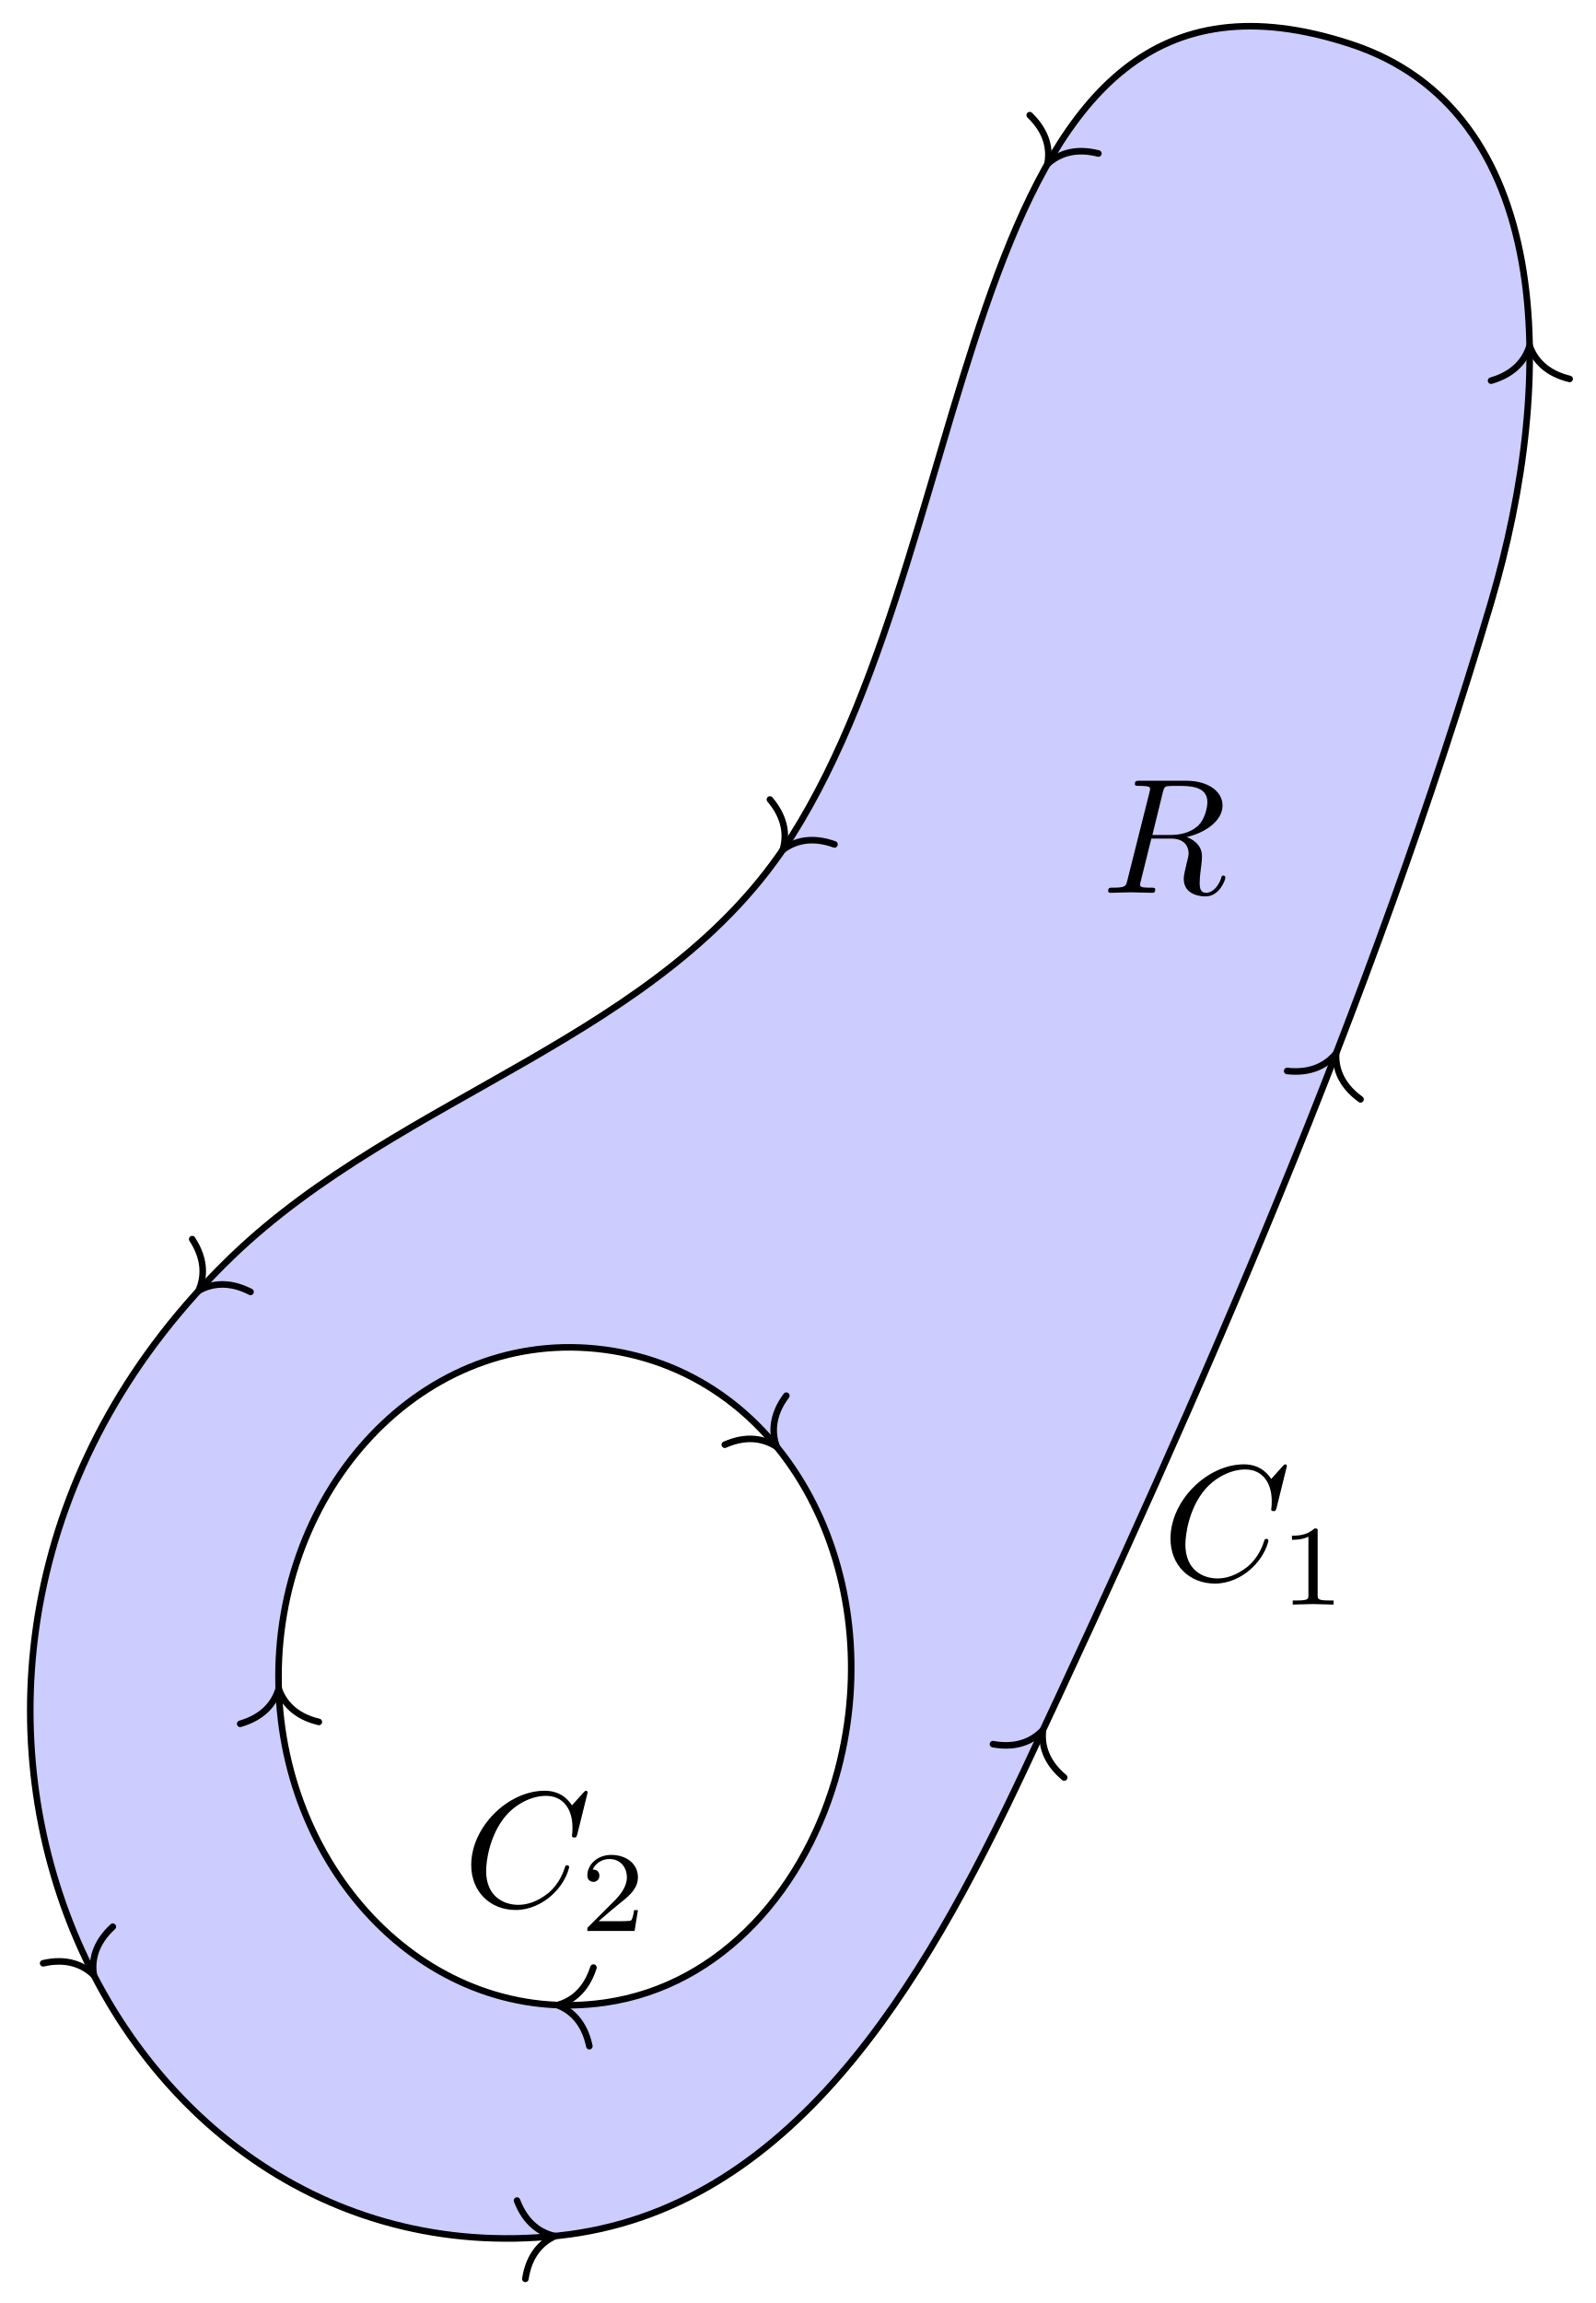
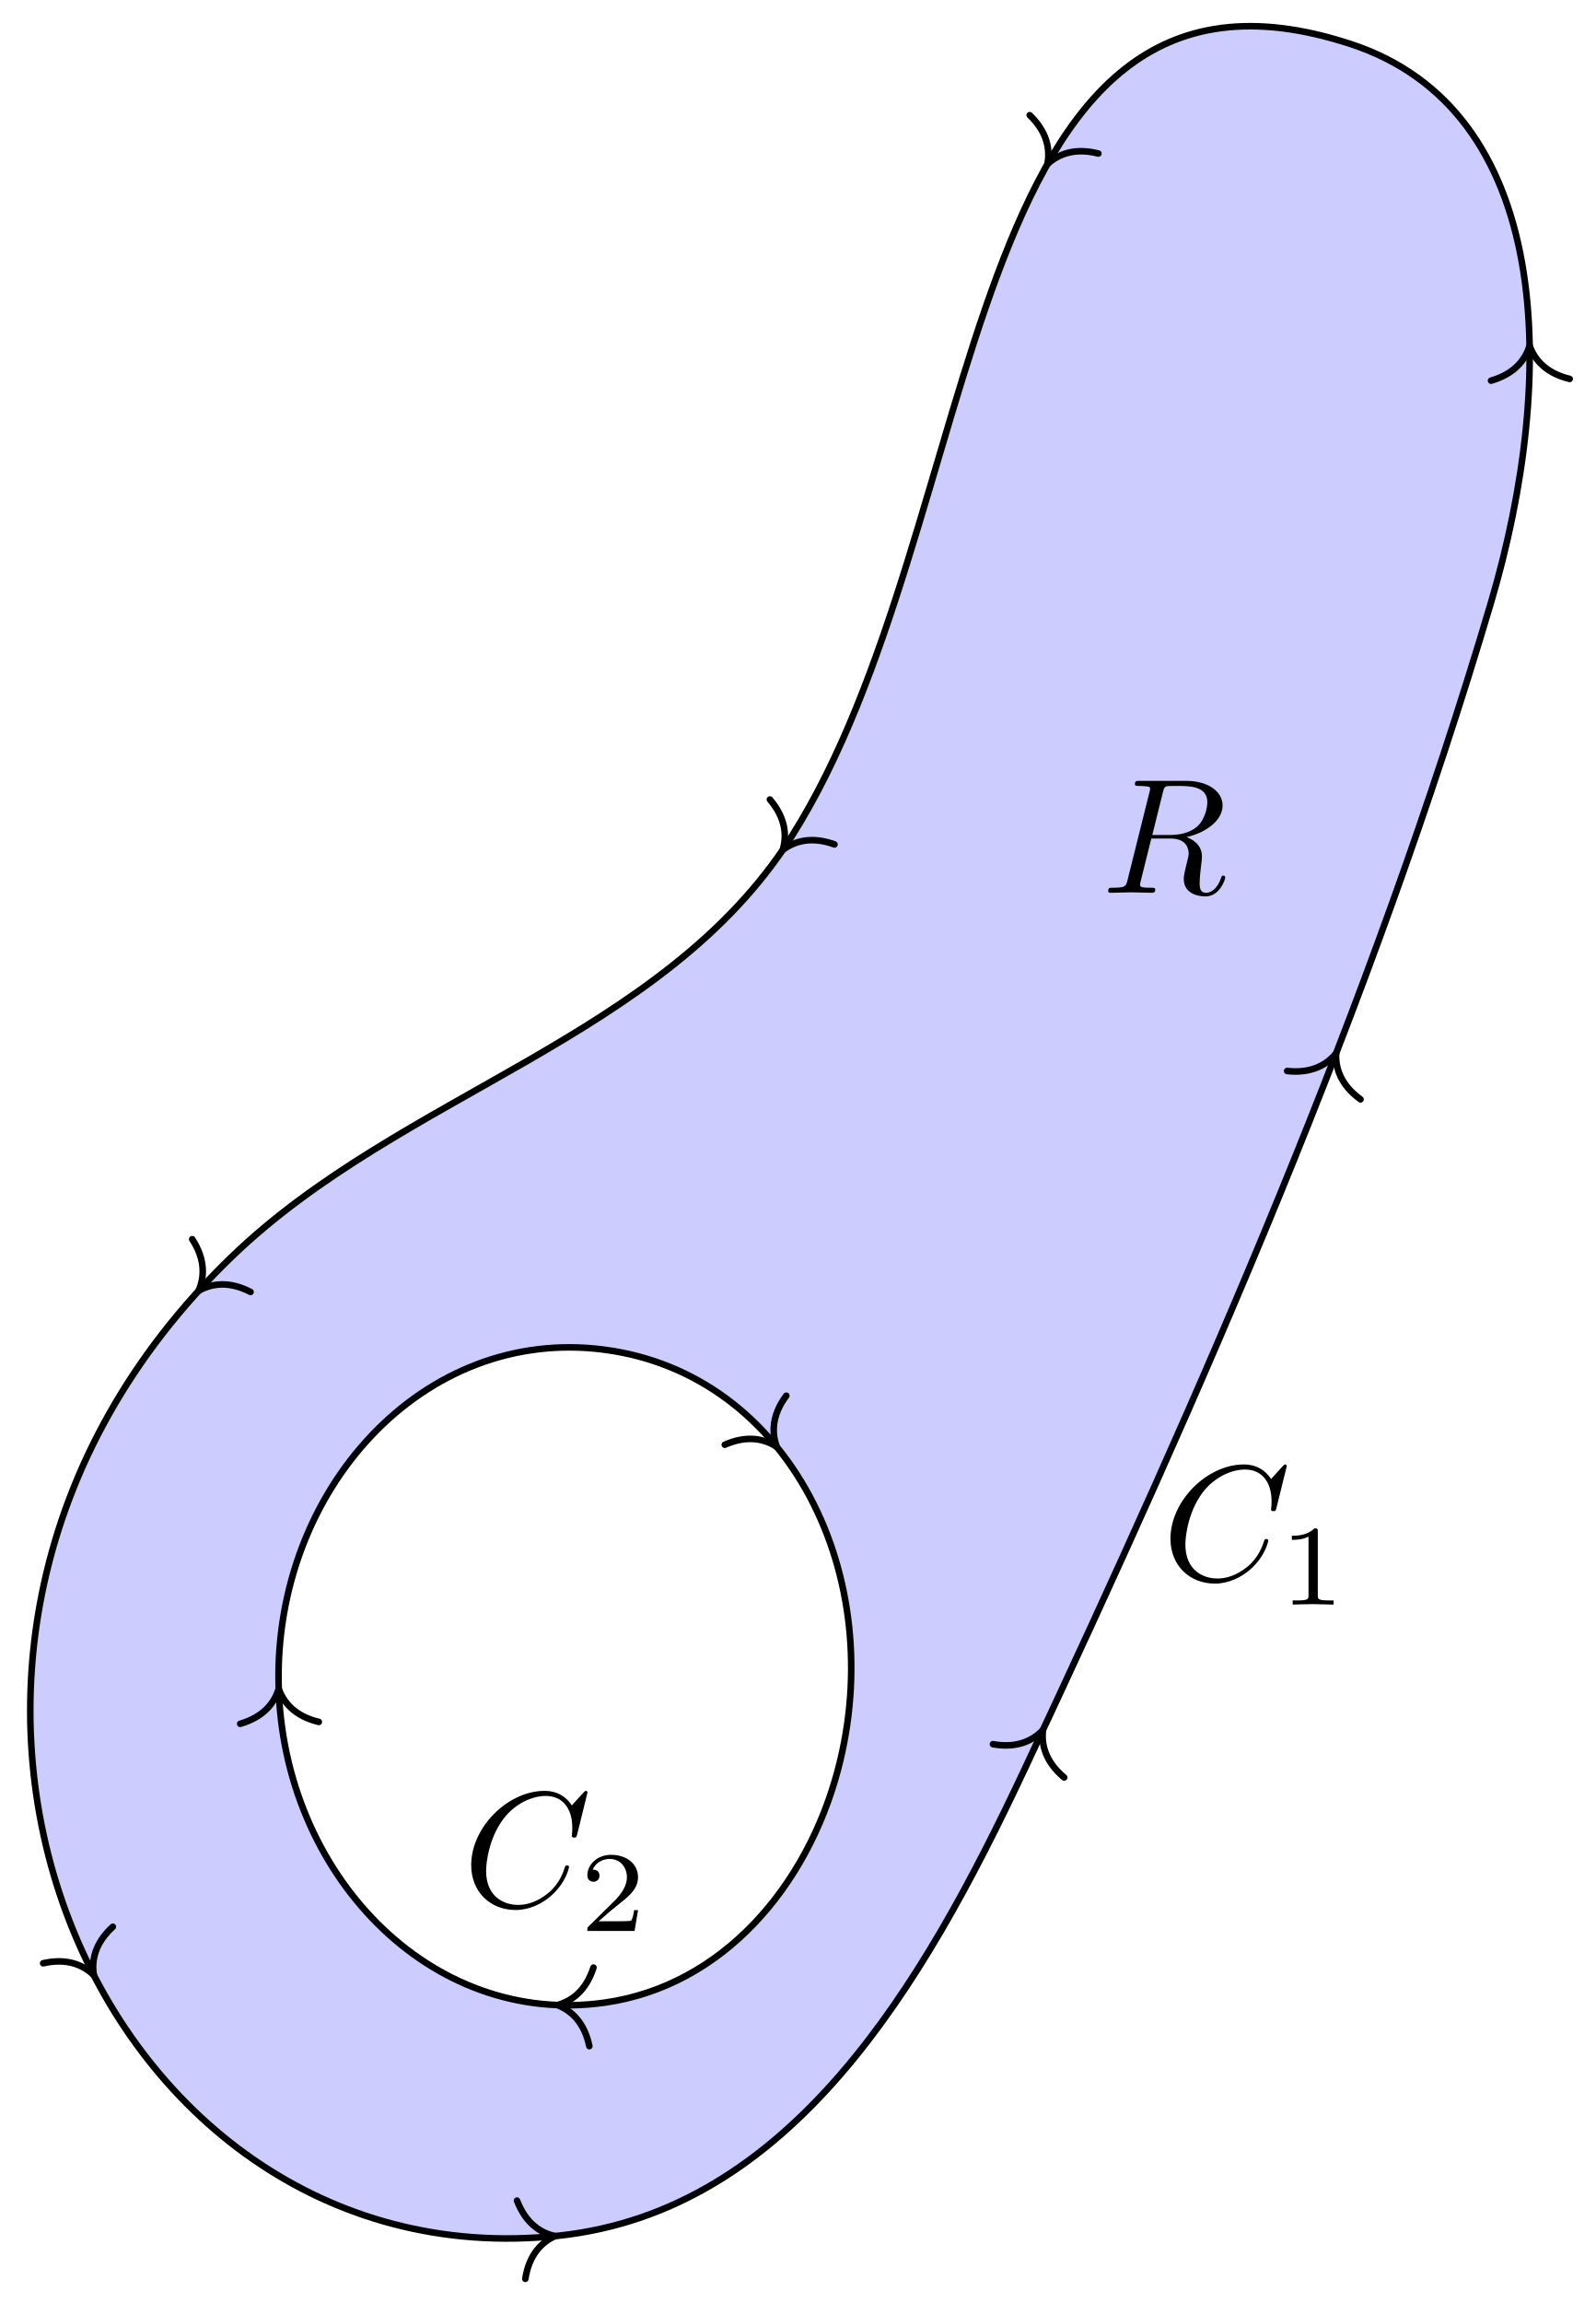
- <svg xmlns="http://www.w3.org/2000/svg" xmlns:xlink="http://www.w3.org/1999/xlink" width="97pt" height="140pt" viewBox="0 0 97 140" version="1.1">
+ <svg xmlns="http://www.w3.org/2000/svg" xmlns:xlink="http://www.w3.org/1999/xlink" version="1.1" width="97" height="140" viewBox="0 0 97 140">
  <defs>
-     <g>
-       <symbol overflow="visible" id="glyph0-0">
-         <path style="stroke:none;" d="" />
-       </symbol>
-       <symbol overflow="visible" id="glyph0-1">
-         <path style="stroke:none;" d="M 3.734 -6.125 C 3.797 -6.359 3.828 -6.453 4.016 -6.484 C 4.109 -6.5 4.422 -6.5 4.625 -6.5 C 5.328 -6.5 6.438 -6.5 6.438 -5.516 C 6.438 -5.172 6.281 -4.484 5.891 -4.094 C 5.625 -3.844 5.109 -3.516 4.203 -3.516 L 3.094 -3.516 Z M 5.172 -3.391 C 6.188 -3.609 7.359 -4.312 7.359 -5.312 C 7.359 -6.172 6.469 -6.812 5.156 -6.812 L 2.328 -6.812 C 2.125 -6.812 2.031 -6.812 2.031 -6.609 C 2.031 -6.5 2.125 -6.5 2.312 -6.5 C 2.328 -6.5 2.516 -6.5 2.688 -6.484 C 2.875 -6.453 2.953 -6.453 2.953 -6.312 C 2.953 -6.281 2.953 -6.25 2.922 -6.125 L 1.578 -0.781 C 1.484 -0.391 1.469 -0.312 0.672 -0.312 C 0.5 -0.312 0.406 -0.312 0.406 -0.109 C 0.406 0 0.531 0 0.547 0 C 0.828 0 1.531 -0.031 1.797 -0.031 C 2.078 -0.031 2.797 0 3.078 0 C 3.156 0 3.266 0 3.266 -0.203 C 3.266 -0.312 3.188 -0.312 2.984 -0.312 C 2.625 -0.312 2.344 -0.312 2.344 -0.484 C 2.344 -0.547 2.359 -0.594 2.375 -0.656 L 3.031 -3.297 L 4.219 -3.297 C 5.125 -3.297 5.297 -2.734 5.297 -2.391 C 5.297 -2.25 5.219 -1.938 5.156 -1.703 C 5.094 -1.422 5 -1.062 5 -0.859 C 5 0.219 6.203 0.219 6.328 0.219 C 7.172 0.219 7.531 -0.781 7.531 -0.922 C 7.531 -1.047 7.422 -1.047 7.406 -1.047 C 7.312 -1.047 7.297 -0.984 7.281 -0.906 C 7.031 -0.172 6.594 0 6.375 0 C 6.047 0 5.969 -0.219 5.969 -0.609 C 5.969 -0.922 6.031 -1.422 6.078 -1.75 C 6.094 -1.891 6.109 -2.078 6.109 -2.219 C 6.109 -2.984 5.438 -3.297 5.172 -3.391 Z M 5.172 -3.391 " />
-       </symbol>
-       <symbol overflow="visible" id="glyph0-2">
-         <path style="stroke:none;" d="M 7.578 -6.922 C 7.578 -6.953 7.562 -7.031 7.469 -7.031 C 7.438 -7.031 7.422 -7.016 7.312 -6.906 L 6.625 -6.141 C 6.531 -6.281 6.078 -7.031 4.969 -7.031 C 2.734 -7.031 0.5 -4.828 0.5 -2.516 C 0.5 -0.875 1.672 0.219 3.203 0.219 C 4.062 0.219 4.828 -0.172 5.359 -0.641 C 6.281 -1.453 6.453 -2.359 6.453 -2.391 C 6.453 -2.5 6.344 -2.5 6.328 -2.5 C 6.266 -2.5 6.219 -2.469 6.203 -2.391 C 6.109 -2.109 5.875 -1.391 5.188 -0.812 C 4.5 -0.266 3.875 -0.094 3.359 -0.094 C 2.469 -0.094 1.406 -0.609 1.406 -2.156 C 1.406 -2.734 1.609 -4.344 2.609 -5.516 C 3.219 -6.219 4.156 -6.719 5.047 -6.719 C 6.062 -6.719 6.656 -5.953 6.656 -4.797 C 6.656 -4.391 6.625 -4.391 6.625 -4.281 C 6.625 -4.188 6.734 -4.188 6.766 -4.188 C 6.891 -4.188 6.891 -4.203 6.953 -4.391 Z M 7.578 -6.922 " />
-       </symbol>
-       <symbol overflow="visible" id="glyph1-0">
-         <path style="stroke:none;" d="" />
-       </symbol>
-       <symbol overflow="visible" id="glyph1-1">
-         <path style="stroke:none;" d="M 2.328 -4.438 C 2.328 -4.625 2.328 -4.625 2.125 -4.625 C 1.672 -4.188 1.047 -4.188 0.766 -4.188 L 0.766 -3.938 C 0.922 -3.938 1.391 -3.938 1.766 -4.125 L 1.766 -0.578 C 1.766 -0.344 1.766 -0.25 1.078 -0.25 L 0.812 -0.25 L 0.812 0 C 0.938 0 1.797 -0.031 2.047 -0.031 C 2.266 -0.031 3.141 0 3.297 0 L 3.297 -0.25 L 3.031 -0.25 C 2.328 -0.25 2.328 -0.344 2.328 -0.578 Z M 2.328 -4.438 " />
-       </symbol>
-       <symbol overflow="visible" id="glyph1-2">
-         <path style="stroke:none;" d="M 3.516 -1.266 L 3.281 -1.266 C 3.266 -1.109 3.188 -0.703 3.094 -0.641 C 3.047 -0.594 2.516 -0.594 2.406 -0.594 L 1.125 -0.594 C 1.859 -1.234 2.109 -1.438 2.516 -1.766 C 3.031 -2.172 3.516 -2.609 3.516 -3.266 C 3.516 -4.109 2.781 -4.625 1.891 -4.625 C 1.031 -4.625 0.438 -4.016 0.438 -3.375 C 0.438 -3.031 0.734 -2.984 0.812 -2.984 C 0.969 -2.984 1.172 -3.109 1.172 -3.359 C 1.172 -3.484 1.125 -3.734 0.766 -3.734 C 0.984 -4.219 1.453 -4.375 1.781 -4.375 C 2.484 -4.375 2.844 -3.828 2.844 -3.266 C 2.844 -2.656 2.406 -2.188 2.188 -1.938 L 0.516 -0.266 C 0.438 -0.203 0.438 -0.188 0.438 0 L 3.312 0 Z M 3.516 -1.266 " />
-       </symbol>
-     </g>
+     <path id="font_1_2" d="M.375 .614C.381 .638 .384 .648 .403 .651 .412 .652 .444 .652 .464 .652 .535 .652 .646 .652 .646 .553 .646 .519 .63 .45 .591 .411 .565 .385 .512 .353 .422 .353H.31L.375 .614M.519 .34C.62 .362 .739 .432 .739 .533 .739 .619 .649 .683 .518 .683H.233C.213 .683 .204 .683 .204 .663 .204 .652 .213 .652 .232 .652 .234 .652 .253 .652 .27 .65 .288 .648 .297 .647 .297 .634 .297 .63 .296 .627 .293 .615L.159 .078C.149 .039 .147 .031 .068 .031 .05 .031 .041 .031 .041 .011 .041-0 .053-0 .055-0 .083-0 .153 .003 .181 .003 .209 .003 .28-0 .308-0 .316-0 .328-0 .328 .02 .328 .031 .319 .031 .3 .031 .263 .031 .235 .031 .235 .049 .235 .055 .237 .06 .238 .066L.304 .331H.423C.514 .331 .532 .275 .532 .24 .532 .225 .524 .194 .518 .171 .511 .143 .502 .106 .502 .086 .502-.022 .622-.022 .635-.022 .72-.022 .755 .079 .755 .093 .755 .105 .744 .105 .743 .105 .734 .105 .732 .098 .73 .091 .705 .017 .662-0 .639-0 .606-0 .599 .022 .599 .061 .599 .092 .605 .143 .609 .175 .611 .189 .613 .208 .613 .222 .613 .299 .546 .33 .519 .34Z" />
+     <path id="font_1_1" d="M.76 .695C.76 .698 .758 .705 .749 .705 .746 .705 .745 .704 .734 .693L.664 .616C.655 .63 .609 .705 .498 .705 .275 .705 .05 .484 .05 .252 .05 .087 .168-.022 .321-.022 .408-.022 .484 .018 .537 .064 .63 .146 .647 .237 .647 .24 .647 .25 .637 .25 .635 .25 .629 .25 .624 .248 .622 .24 .613 .211 .59 .14 .521 .082 .452 .026 .389 .009 .337 .009 .247 .009 .141 .061 .141 .217 .141 .274 .162 .436 .262 .553 .323 .624 .417 .674 .506 .674 .608 .674 .667 .597 .667 .481 .667 .441 .664 .44 .664 .43 .664 .42 .675 .42 .679 .42 .692 .42 .692 .422 .697 .44L.76 .695Z" />
+     <path id="font_2_1" d="M.335 .636C.335 .663 .333 .664 .305 .664 .241 .601 .15 .6 .109 .6V.564C.133 .564 .199 .564 .254 .592V.082C.254 .049 .254 .036 .154 .036H.116V0C.134 .001 .257 .004 .294 .004 .325 .004 .451 .001 .473 0V.036H.435C.335 .036 .335 .049 .335 .082V.636Z" />
+     <path id="font_2_2" d="M.505 .182H.471C.468 .16 .458 .101 .445 .091 .437 .085 .36 .085 .346 .085H.162C.267 .178 .302 .206 .362 .253 .436 .312 .505 .374 .505 .469 .505 .59 .399 .664 .271 .664 .147 .664 .063 .577 .063 .485 .063 .434 .106 .429 .116 .429 .14 .429 .169 .446 .169 .482 .169 .5 .162 .535 .11 .535 .141 .606 .209 .628 .256 .628 .356 .628 .408 .55 .408 .469 .408 .382 .346 .313 .314 .277L.073 .039C.063 .03 .063 .028 .063 0H.475L.505 .182Z" />
  </defs>
-   <g id="surface1">
-     <path style=" stroke:none;fill-rule:nonzero;fill:rgb(0%,0%,100%);fill-opacity:0.2;" d="M 33.949 135.91 C 48.09 134.406 56.121 120.711 62.297 107.562 C 73.129 84.504 83.398 61.129 90.645 36.695 C 94.801 22.672 94.379 6.695 82.137 2.68 C 58.109 -5.203 60.242 31.766 48.121 50.871 C 40.348 63.125 24.445 66.426 14.105 76.383 C -10.906 100.465 5.668 138.926 33.949 135.91 Z M 16.941 102.461 C 16.66 90.613 25.711 80.57 36.785 82.051 C 48.008 83.555 54.047 95.844 50.957 107.566 C 49.082 114.672 43.949 120.715 36.785 121.738 C 26.113 123.258 17.215 113.855 16.941 102.461 Z M 16.941 102.461 " />
-     <path style="fill:none;stroke-width:0.399;stroke-linecap:butt;stroke-linejoin:miter;stroke:rgb(0%,0%,0%);stroke-opacity:1;stroke-miterlimit:10;" d="M 0 0.001 C 14.141 1.505 22.172 15.2 28.348 28.348 C 39.18 51.407 49.449 74.781 56.696 99.214 C 60.852 113.237 60.43 129.214 48.188 133.229 C 24.16 141.112 26.293 104.144 14.172 85.039 C 6.399 72.785 -9.504 69.484 -19.844 59.528 C -44.855 35.446 -28.281 -3.014 0 0.001 Z M 0 0.001 " transform="matrix(1,0,0,-1.00002,33.949,135.9115)" />
-     <path style="fill:none;stroke-width:0.399;stroke-linecap:round;stroke-linejoin:round;stroke:rgb(0%,0%,0%);stroke-opacity:1;stroke-miterlimit:10;" d="M -2.072 2.392 C -1.695 0.957 -0.852 0.278 -0.002 -0.001 C -0.848 -0.28 -1.694 -0.956 -2.071 -2.393 " transform="matrix(0.99434,-0.105972,-0.10597,-0.99436,33.7515,135.9326)" />
-     <path style="fill:none;stroke-width:0.399;stroke-linecap:round;stroke-linejoin:round;stroke:rgb(0%,0%,0%);stroke-opacity:1;stroke-miterlimit:10;" d="M -2.07 2.39 C -1.694 0.958 -0.851 0.278 0 -0.001 C -0.85 -0.277 -1.692 -0.956 -2.073 -2.393 " transform="matrix(0.42336,-0.905958,-0.90594,-0.423368,63.42083,105.1636)" />
-     <path style="fill:none;stroke-width:0.399;stroke-linecap:round;stroke-linejoin:round;stroke:rgb(0%,0%,0%);stroke-opacity:1;stroke-miterlimit:10;" d="M -2.071 2.391 C -1.694 0.958 -0.849 0.279 -0 -0 C -0.852 -0.279 -1.695 -0.957 -2.071 -2.392 " transform="matrix(0.36032,-0.932809,-0.93279,-0.360327,81.24572,64.03483)" />
-     <path style="fill:none;stroke-width:0.399;stroke-linecap:round;stroke-linejoin:round;stroke:rgb(0%,0%,0%);stroke-opacity:1;stroke-miterlimit:10;" d="M -2.073 2.389 C -1.694 0.955 -0.85 0.28 -0 -0.001 C -0.85 -0.279 -1.694 -0.956 -2.073 -2.389 " transform="matrix(-0.02211,-0.99973,-0.99971,0.0221104,93.01081,21.01555)" />
-     <path style="fill:none;stroke-width:0.399;stroke-linecap:round;stroke-linejoin:round;stroke:rgb(0%,0%,0%);stroke-opacity:1;stroke-miterlimit:10;" d="M -2.073 2.39 C -1.693 0.956 -0.849 0.278 0 0 C -0.851 -0.278 -1.694 -0.955 -2.073 -2.393 " transform="matrix(-0.48773,0.872957,0.87294,0.48774,63.69105,9.97619)" />
-     <path style="fill:none;stroke-width:0.399;stroke-linecap:round;stroke-linejoin:round;stroke:rgb(0%,0%,0%);stroke-opacity:1;stroke-miterlimit:10;" d="M -2.073 2.391 C -1.693 0.956 -0.85 0.277 -0.001 0.001 C -0.849 -0.279 -1.694 -0.958 -2.073 -2.391 " transform="matrix(-0.57098,0.820906,0.82089,0.570991,47.596,51.66827)" />
-     <path style="fill:none;stroke-width:0.399;stroke-linecap:round;stroke-linejoin:round;stroke:rgb(0%,0%,0%);stroke-opacity:1;stroke-miterlimit:10;" d="M -2.073 2.389 C -1.694 0.957 -0.849 0.278 -0 -0.003 C -0.85 -0.28 -1.694 -0.954 -2.074 -2.392 " transform="matrix(-0.67049,0.741885,0.74187,0.670503,12.07205,78.47063)" />
-     <path style="fill:none;stroke-width:0.399;stroke-linecap:round;stroke-linejoin:round;stroke:rgb(0%,0%,0%);stroke-opacity:1;stroke-miterlimit:10;" d="M -2.075 2.391 C -1.693 0.956 -0.849 0.279 0.002 0 C -0.851 -0.28 -1.695 -0.958 -2.072 -2.392 " transform="matrix(0.46434,0.885608,0.88559,-0.464349,5.70562,120.0724)" />
-     <path style="fill:none;stroke-width:0.399;stroke-linecap:butt;stroke-linejoin:miter;stroke:rgb(0%,0%,0%);stroke-opacity:1;stroke-miterlimit:10;" d="M -17.008 33.45 C -17.289 45.297 -8.238 55.34 2.836 53.86 C 14.059 52.356 20.098 40.067 17.008 28.345 C 15.133 21.239 10 15.196 2.836 14.173 C -7.836 12.653 -16.734 22.056 -17.008 33.45 Z M -17.008 33.45 " transform="matrix(1,0,0,-1.00002,33.949,135.9115)" />
-     <path style="fill:none;stroke-width:0.399;stroke-linecap:round;stroke-linejoin:round;stroke:rgb(0%,0%,0%);stroke-opacity:1;stroke-miterlimit:10;" d="M -2.071 2.391 C -1.695 0.956 -0.851 0.279 0.002 0.001 C -0.849 -0.28 -1.693 -0.955 -2.072 -2.392 " transform="matrix(-0.02391,-0.99968,-0.99966,0.0239105,16.94639,102.662)" />
-     <path style="fill:none;stroke-width:0.399;stroke-linecap:round;stroke-linejoin:round;stroke:rgb(0%,0%,0%);stroke-opacity:1;stroke-miterlimit:10;" d="M -2.073 2.392 C -1.694 0.956 -0.851 0.278 0.001 -0.001 C -0.849 -0.277 -1.696 -0.957 -2.073 -2.389 " transform="matrix(0.62332,0.781906,0.78189,-0.623332,47.23455,87.95596)" />
-     <path style="fill:none;stroke-width:0.399;stroke-linecap:round;stroke-linejoin:round;stroke:rgb(0%,0%,0%);stroke-opacity:1;stroke-miterlimit:10;" d="M -2.072 2.392 C -1.695 0.957 -0.85 0.278 -0.002 0.002 C -0.852 -0.278 -1.692 -0.956 -2.07 -2.392 " transform="matrix(-0.9986,-0.0526011,-0.0526,0.99862,33.89263,121.8888)" />
-     <g style="fill:rgb(0%,0%,0%);fill-opacity:1;">
-       <use xlink:href="#glyph0-1" x="66.979" y="54.274" />
-     </g>
-     <g style="fill:rgb(0%,0%,0%);fill-opacity:1;">
-       <use xlink:href="#glyph0-2" x="70.674" y="96.048" />
-     </g>
-     <g style="fill:rgb(0%,0%,0%);fill-opacity:1;">
-       <use xlink:href="#glyph1-1" x="77.795" y="97.543" />
-     </g>
-     <g style="fill:rgb(0%,0%,0%);fill-opacity:1;">
-       <use xlink:href="#glyph0-2" x="28.154" y="115.89" />
-     </g>
-     <g style="fill:rgb(0%,0%,0%);fill-opacity:1;">
-       <use xlink:href="#glyph1-2" x="35.275" y="117.385" />
-     </g>
-   </g>
+   <path transform="matrix(1,0,0,-1.00002,33.949,135.9116)" d="M0 0V0C14.139 1.507 22.171 15.201 28.347 28.347 39.179 51.405 49.448 74.782 56.694 99.213 60.852 113.236 60.43 129.214 48.189 133.23 24.161 141.113 26.295 104.145 14.173 85.04 6.397 72.785-9.502 69.484-19.842 59.528-44.854 35.446-28.282-3.014 0 0ZM-17.008 33.449-17.007 33.449C-17.291 45.299-8.238 55.339 2.835 53.858 14.058 52.357 20.098 40.066 17.008 28.346 15.133 21.238 9.999 15.195 2.835 14.173-7.838 12.652-16.735 22.054-17.007 33.449Z" fill="#0000ff" fill-opacity=".2" />
+   <path transform="matrix(1,0,0,-1.00002,33.949,135.9116)" stroke-width=".399" stroke-linecap="butt" stroke-miterlimit="10" stroke-linejoin="miter" fill="none" stroke="#000000" d="M0 0C14.139 1.507 22.171 15.201 28.347 28.347 39.179 51.405 49.448 74.782 56.694 99.213 60.852 113.236 60.43 129.214 48.189 133.23 24.161 141.113 26.295 104.145 14.173 85.04 6.397 72.785-9.502 69.484-19.842 59.528-44.854 35.446-28.282-3.014 0 0Z" />
+   <path transform="matrix(.99434,-.1059721,-.10597,-.9943599,33.7515,135.9326)" stroke-width=".399" stroke-linecap="round" stroke-linejoin="round" fill="none" stroke="#000000" d="M-2.072 2.391C-1.694 .956-.85 .279 0 0-.85-.279-1.694-.956-2.072-2.391" />
+   <path transform="matrix(.42336,-.9059581,-.90594,-.4233685,63.42083,105.1636)" stroke-width=".399" stroke-linecap="round" stroke-linejoin="round" fill="none" stroke="#000000" d="M-2.072 2.391C-1.694 .956-.85 .279 0 0-.85-.279-1.694-.956-2.072-2.391" />
+   <path transform="matrix(.36032,-.9328087,-.93279,-.3603272,81.24571,64.03484)" stroke-width=".399" stroke-linecap="round" stroke-linejoin="round" fill="none" stroke="#000000" d="M-2.072 2.391C-1.694 .956-.85 .279 0 0-.85-.279-1.694-.956-2.072-2.391" />
+   <path transform="matrix(-.02211,-.9997301,-.99971,.02211044,93.0108,21.01555)" stroke-width=".399" stroke-linecap="round" stroke-linejoin="round" fill="none" stroke="#000000" d="M-2.072 2.391C-1.694 .956-.85 .279 0 0-.85-.279-1.694-.956-2.072-2.391" />
+   <path transform="matrix(-.48773,.8729575,.87294,.4877398,63.69105,9.976189)" stroke-width=".399" stroke-linecap="round" stroke-linejoin="round" fill="none" stroke="#000000" d="M-2.072 2.391C-1.694 .956-.85 .279 0 0-.85-.279-1.694-.956-2.072-2.391" />
+   <path transform="matrix(-.57098,.8209065,.82089,.5709915,47.596,51.66828)" stroke-width=".399" stroke-linecap="round" stroke-linejoin="round" fill="none" stroke="#000000" d="M-2.072 2.391C-1.694 .956-.85 .279 0 0-.85-.279-1.694-.956-2.072-2.391" />
+   <path transform="matrix(-.67049,.7418848,.74187,.6705035,12.07205,78.47064)" stroke-width=".399" stroke-linecap="round" stroke-linejoin="round" fill="none" stroke="#000000" d="M-2.072 2.391C-1.694 .956-.85 .279 0 0-.85-.279-1.694-.956-2.072-2.391" />
+   <path transform="matrix(.46434,.8856078,.88559,-.4643493,5.705618,120.0724)" stroke-width=".399" stroke-linecap="round" stroke-linejoin="round" fill="none" stroke="#000000" d="M-2.072 2.391C-1.694 .956-.85 .279 0 0-.85-.279-1.694-.956-2.072-2.391" />
+   <path transform="matrix(1,0,0,-1.00002,33.949,135.9116)" stroke-width=".399" stroke-linecap="butt" stroke-miterlimit="10" stroke-linejoin="miter" fill="none" stroke="#000000" d="M-17.007 33.449C-17.291 45.299-8.238 55.339 2.835 53.858 14.058 52.357 20.098 40.066 17.008 28.346 15.133 21.238 9.999 15.195 2.835 14.173-7.838 12.652-16.735 22.054-17.007 33.449Z" />
+   <path transform="matrix(-.02391,-.9996801,-.99966,.02391048,16.94639,102.662)" stroke-width=".399" stroke-linecap="round" stroke-linejoin="round" fill="none" stroke="#000000" d="M-2.072 2.391C-1.694 .956-.85 .279 0 0-.85-.279-1.694-.956-2.072-2.391" />
+   <path transform="matrix(.62332,.7819057,.78189,-.6233325,47.23455,87.95596)" stroke-width=".399" stroke-linecap="round" stroke-linejoin="round" fill="none" stroke="#000000" d="M-2.072 2.391C-1.694 .956-.85 .279 0 0-.85-.279-1.694-.956-2.072-2.391" />
+   <path transform="matrix(-.9986,-.05260106,-.0526,.9986201,33.89263,121.8888)" stroke-width=".399" stroke-linecap="round" stroke-linejoin="round" fill="none" stroke="#000000" d="M-2.072 2.391C-1.694 .956-.85 .279 0 0-.85-.279-1.694-.956-2.072-2.391" />
+   <use data-text="R" xlink:href="#font_1_2" transform="matrix(9.9626,0,0,-9.962799,66.979,54.27391)" />
+   <use data-text="C" xlink:href="#font_1_1" transform="matrix(9.9626,0,0,-9.962799,70.674,96.04775)" />
+   <use data-text="1" xlink:href="#font_2_1" transform="matrix(6.9738,0,0,-6.97394,77.79499,97.54279)" />
+   <use data-text="C" xlink:href="#font_1_1" transform="matrix(9.9626,0,0,-9.962799,28.154,115.8901)" />
+   <use data-text="2" xlink:href="#font_2_2" transform="matrix(6.9738,0,0,-6.97394,35.27499,117.3852)" />
</svg>
